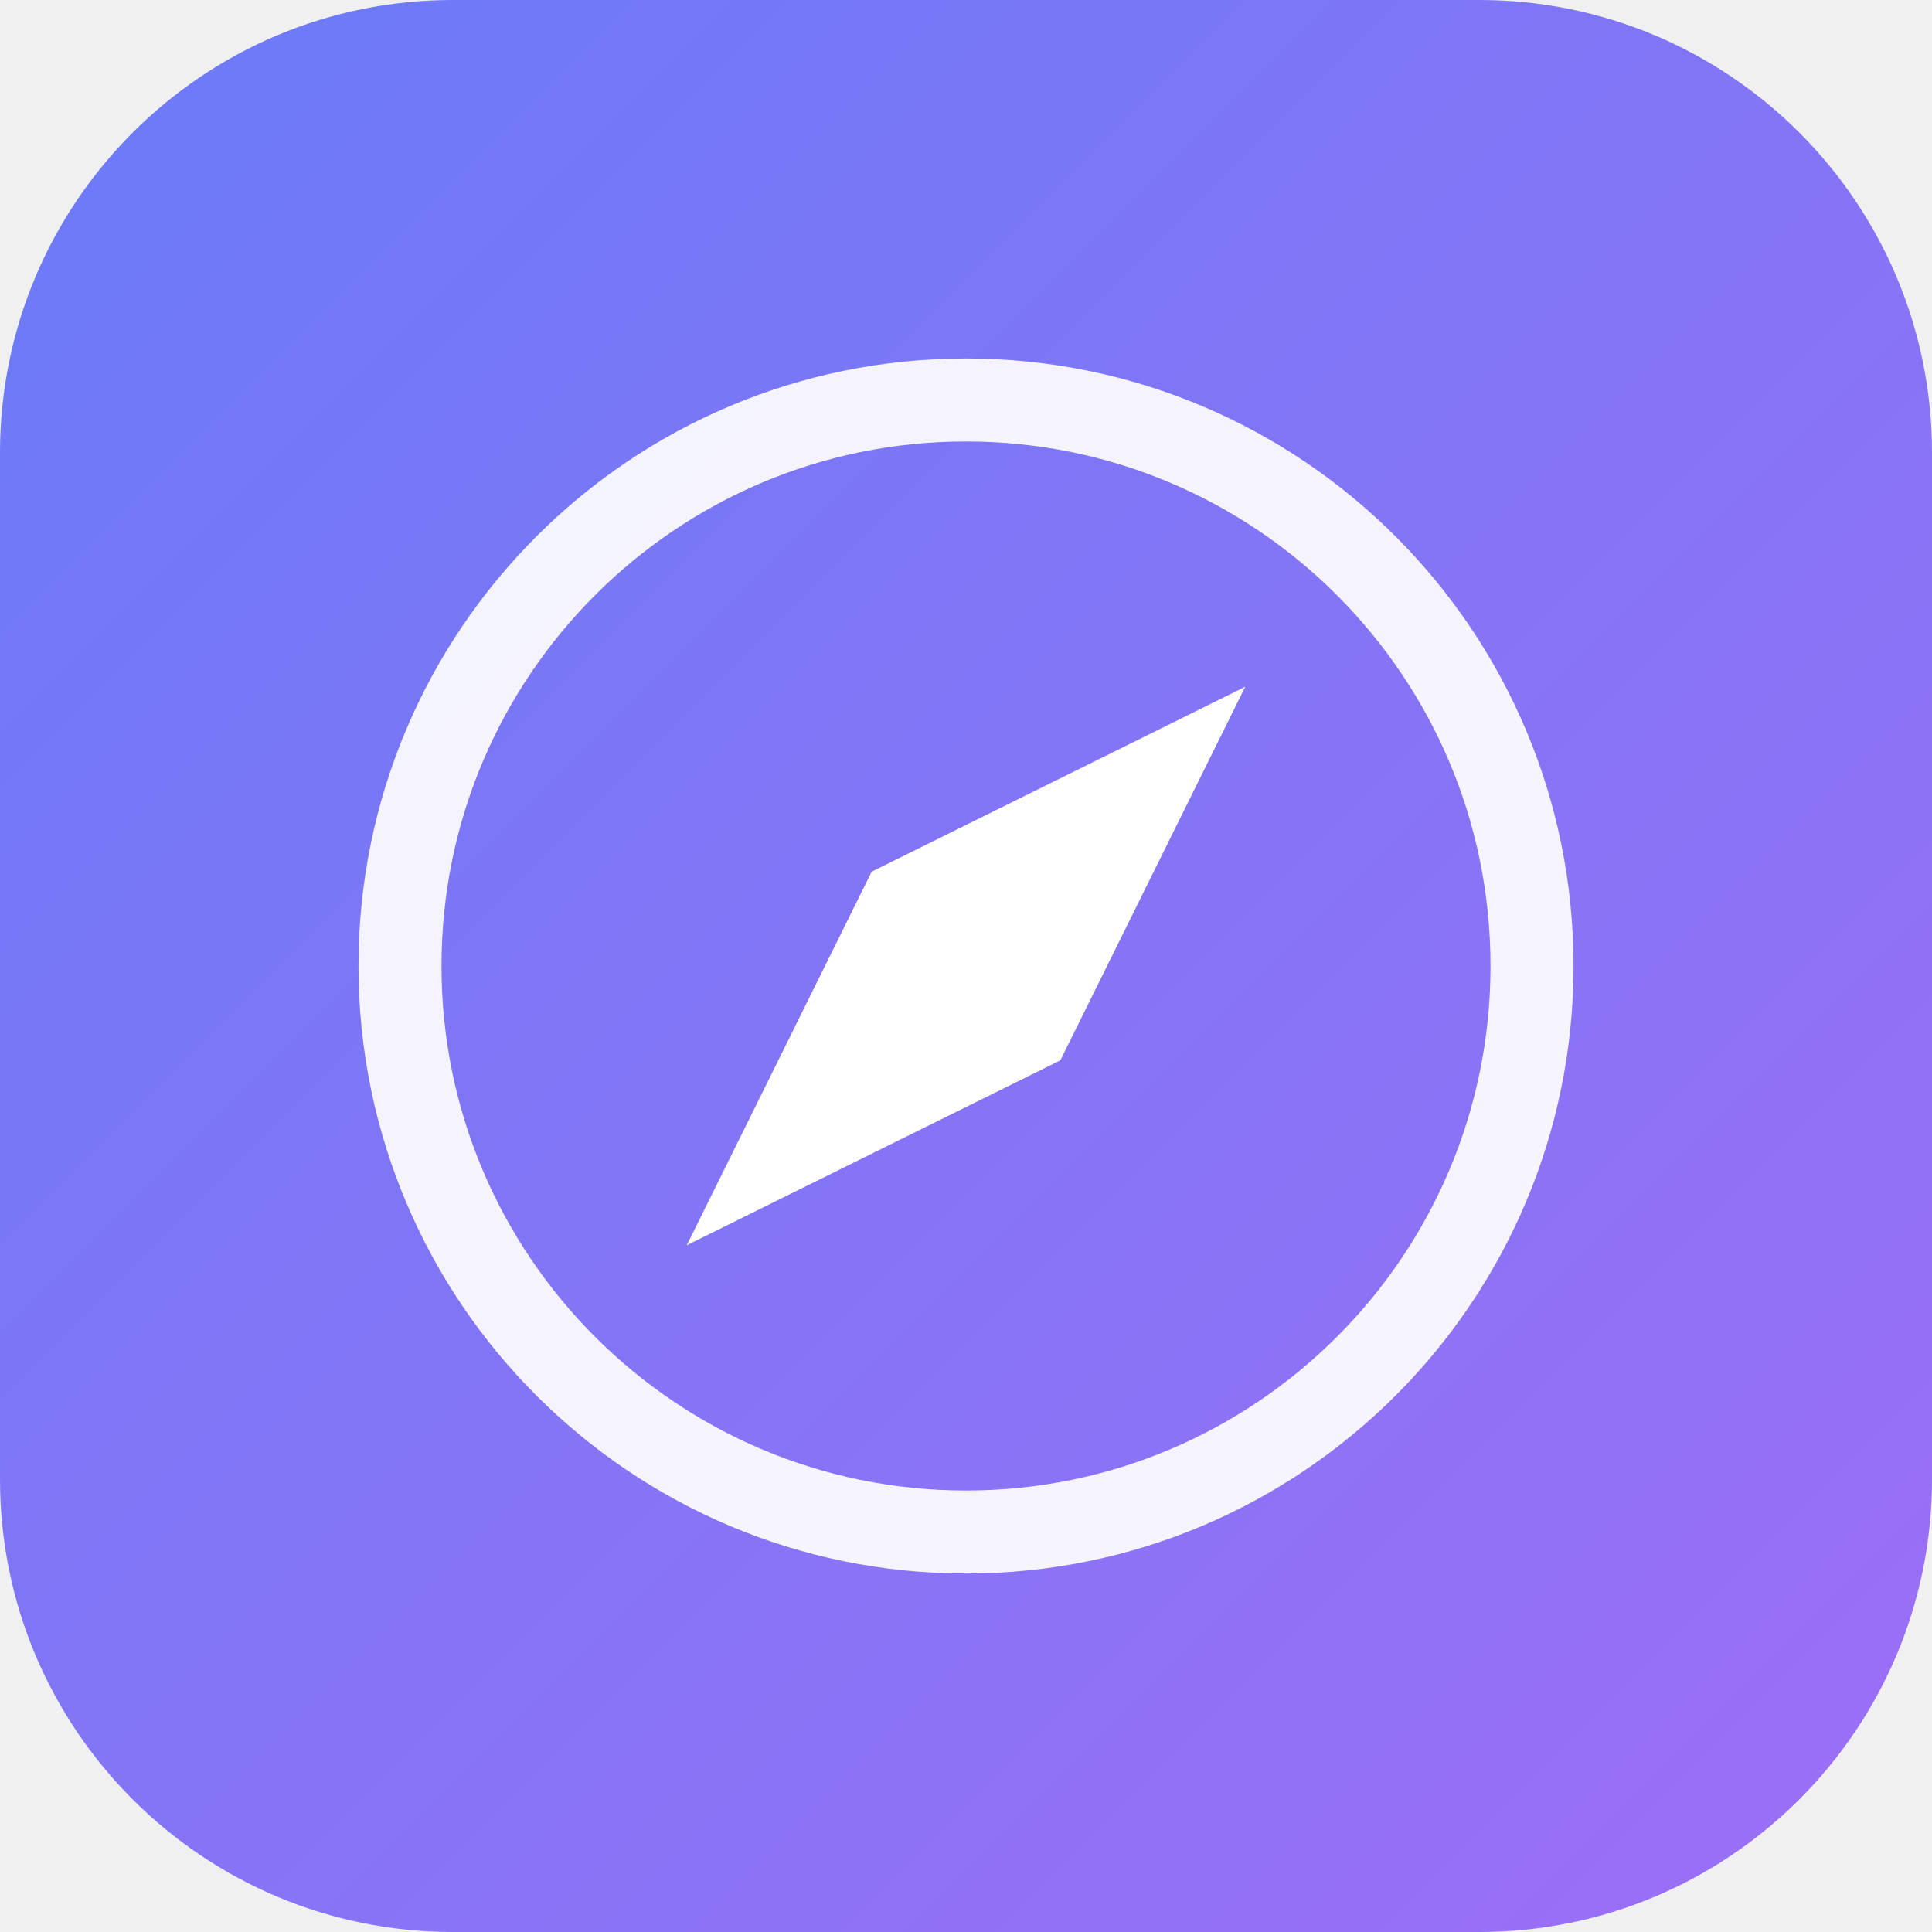
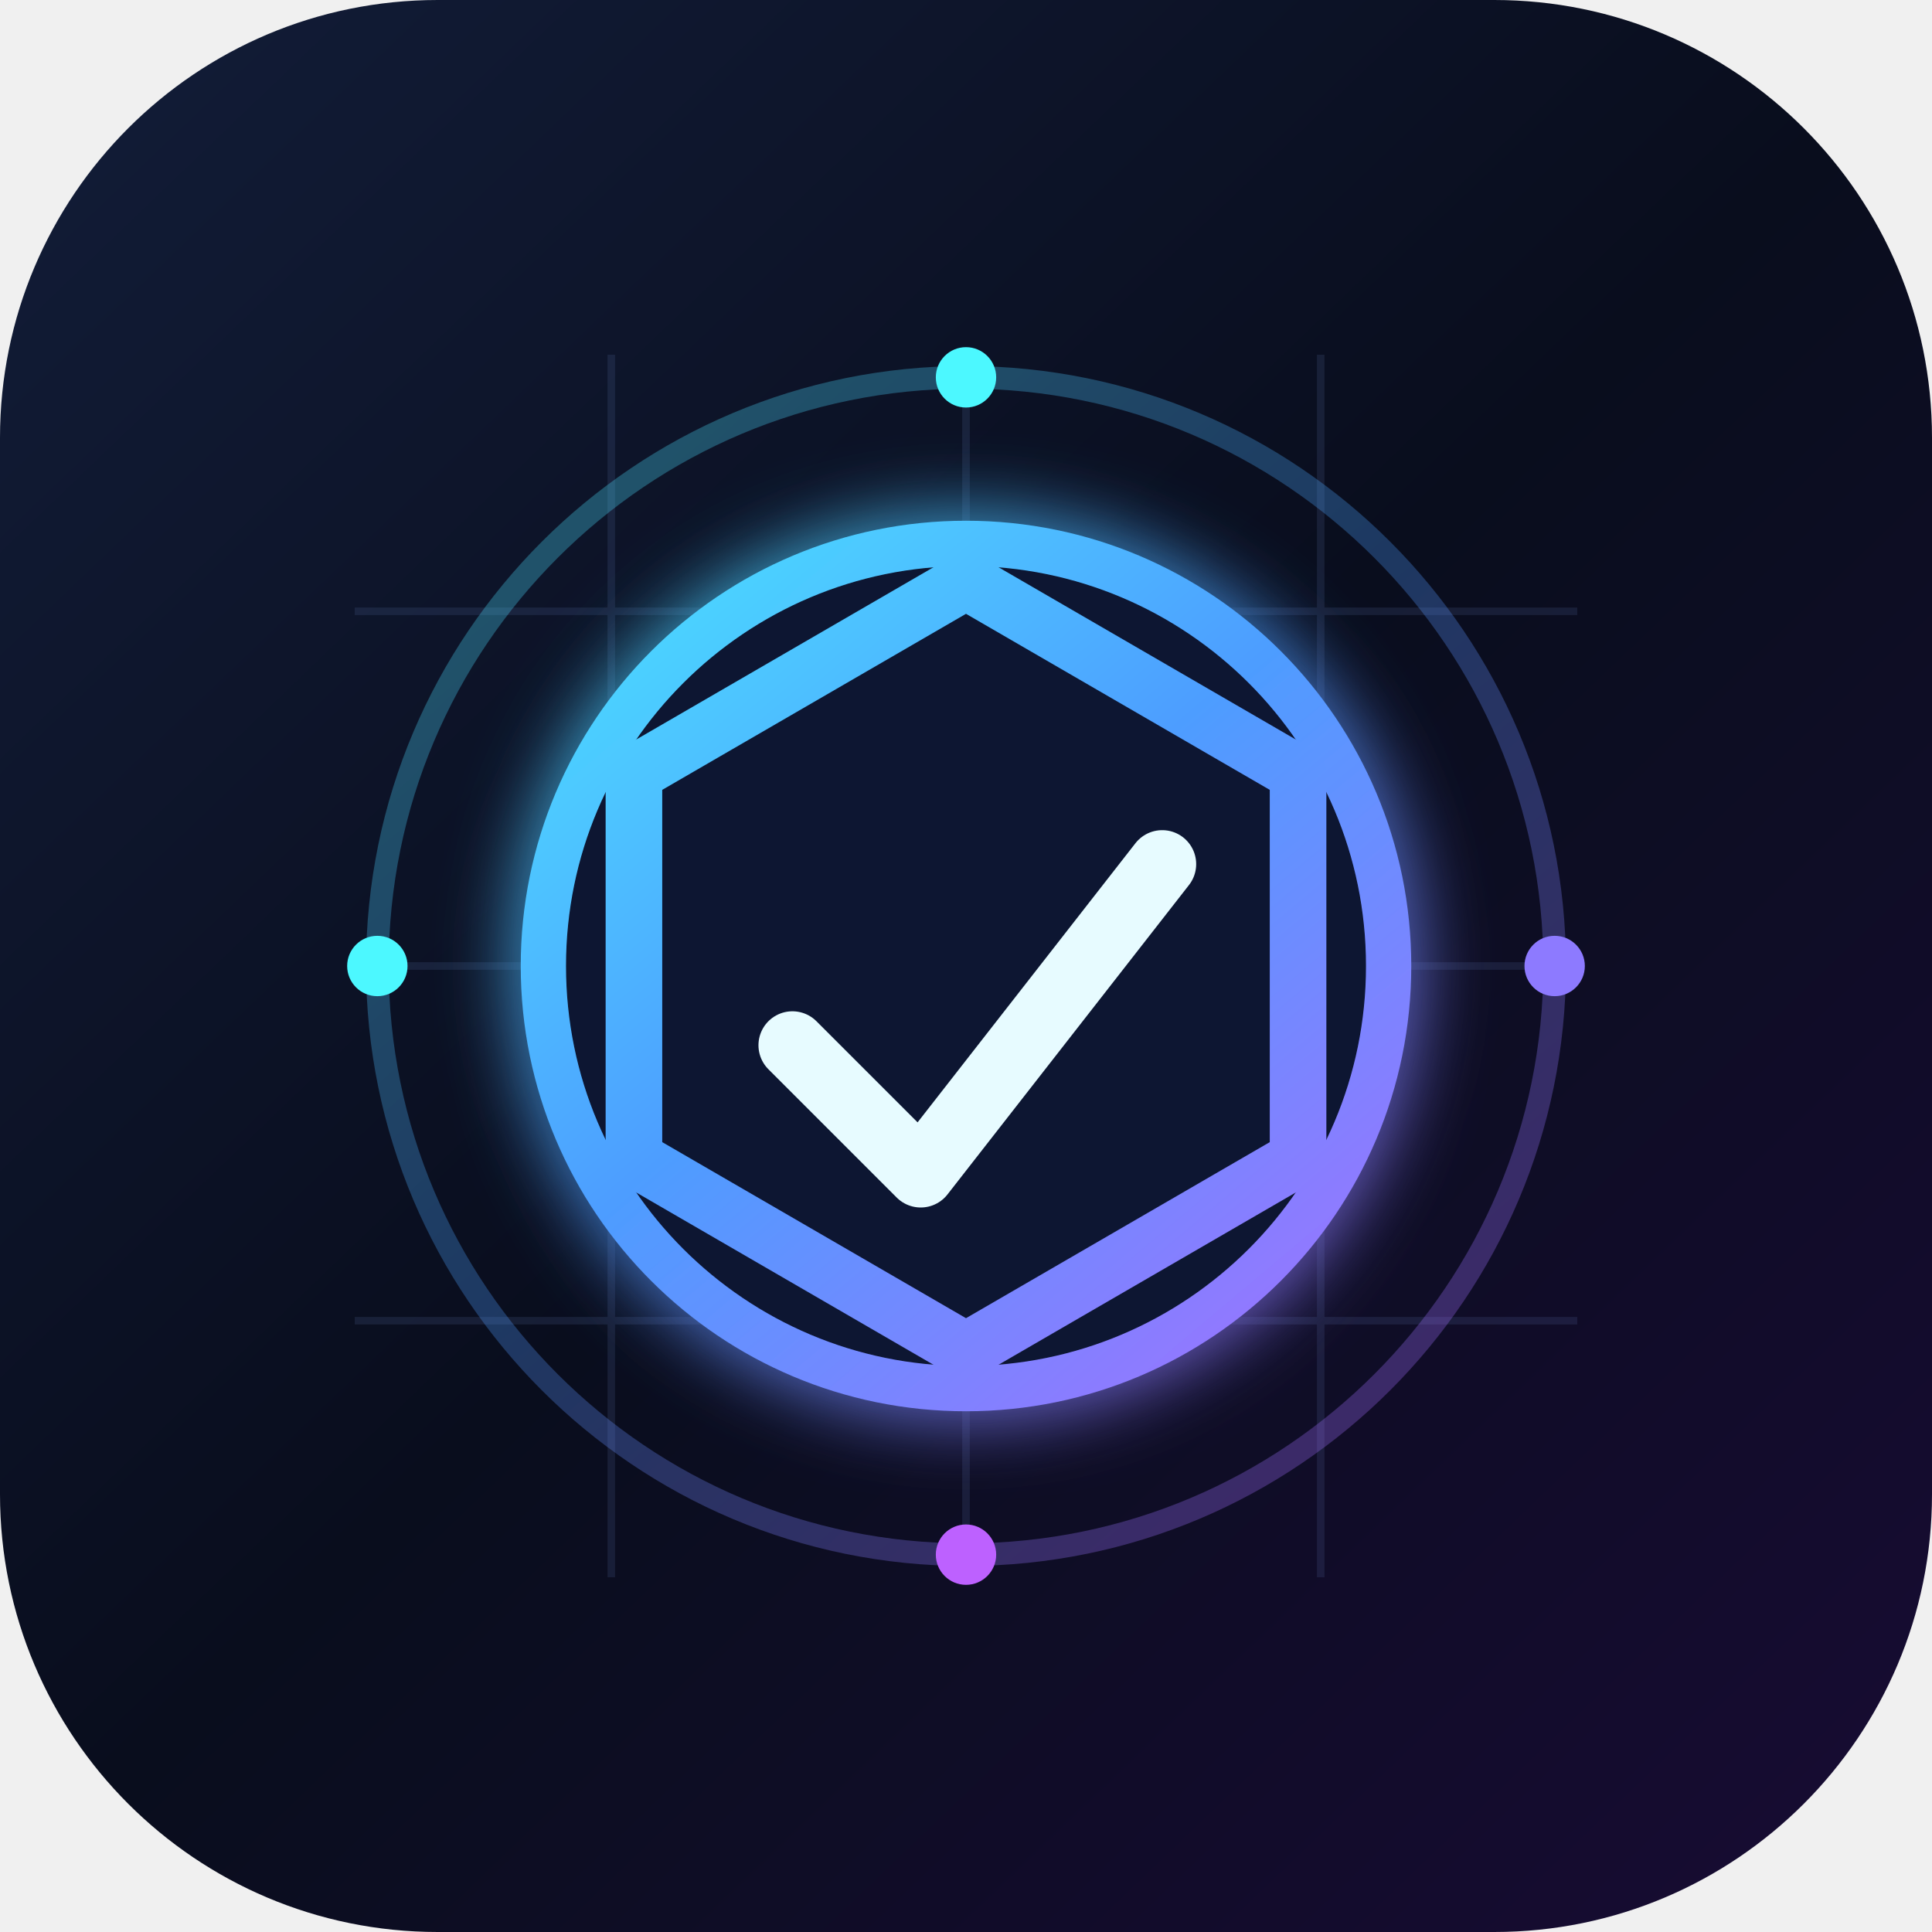
<svg xmlns="http://www.w3.org/2000/svg" viewBox="0 0 512 512">
  <defs>
-     <linearGradient id="g" x1="0" y1="0" x2="1" y2="1">
-       <stop offset="0" stop-color="#6a7bf7" />
-       <stop offset="1" stop-color="#9d6ef5" />
+     <linearGradient id="bg" x1="38" y1="28" x2="475" y2="484" gradientUnits="userSpaceOnUse">
+       <stop stop-color="#111b35" />
+       <stop offset=".5" stop-color="#090d1d" />
+       <stop offset="1" stop-color="#160c31" />
    </linearGradient>
+     <linearGradient id="neon" x1="131" y1="102" x2="391" y2="411" gradientUnits="userSpaceOnUse">
+       <stop stop-color="#4cf8ff" />
+       <stop offset=".46" stop-color="#4d9dff" />
+       <stop offset="1" stop-color="#bd61ff" />
+     </linearGradient>
+     <filter id="glow" x="-40%" y="-40%" width="180%" height="180%">
+       <feGaussianBlur stdDeviation="10" result="b" />
+       <feMerge>
+         <feMergeNode in="b" />
+         <feMergeNode in="SourceGraphic" />
+       </feMerge>
+     </filter>
  </defs>
-   <rect width="512" height="512" rx="120" fill="url(#g)" />
-   <circle cx="256" cy="256" r="150" fill="none" stroke="#fff" stroke-opacity=".92" stroke-width="22" />
-   <path d="M330 182 L281 281 L182 330 L231 231 Z" fill="#fff" />
+   <rect width="512" height="512" rx="116" fill="url(#bg)" />
+   <path d="M94 162h324M94 256h324M94 350h324M162 94v324M256 94v324M350 94v324" stroke="#6d8ecb" stroke-opacity=".14" stroke-width="2" />
+   <circle cx="256" cy="256" r="156" fill="none" stroke="url(#neon)" stroke-opacity=".3" stroke-width="6" />
+   <circle cx="256" cy="256" r="112" fill="#0c1530" stroke="url(#neon)" stroke-width="12" filter="url(#glow)" />
+   <path d="M256 154 344 205v102l-88 51-88-51V205l88-51Z" fill="none" stroke="url(#neon)" stroke-width="15" stroke-linejoin="round" />
+   <path d="m210 277 34 34 64-82" fill="none" stroke="#e7fbff" stroke-width="18" stroke-linecap="round" stroke-linejoin="round" />
+   <circle cx="256" cy="100" r="8" fill="#4cf8ff" />
+   <circle cx="412" cy="256" r="8" fill="#8d7aff" />
+   <circle cx="256" cy="412" r="8" fill="#bd61ff" />
+   <circle cx="100" cy="256" r="8" fill="#4cf8ff" />
</svg>
